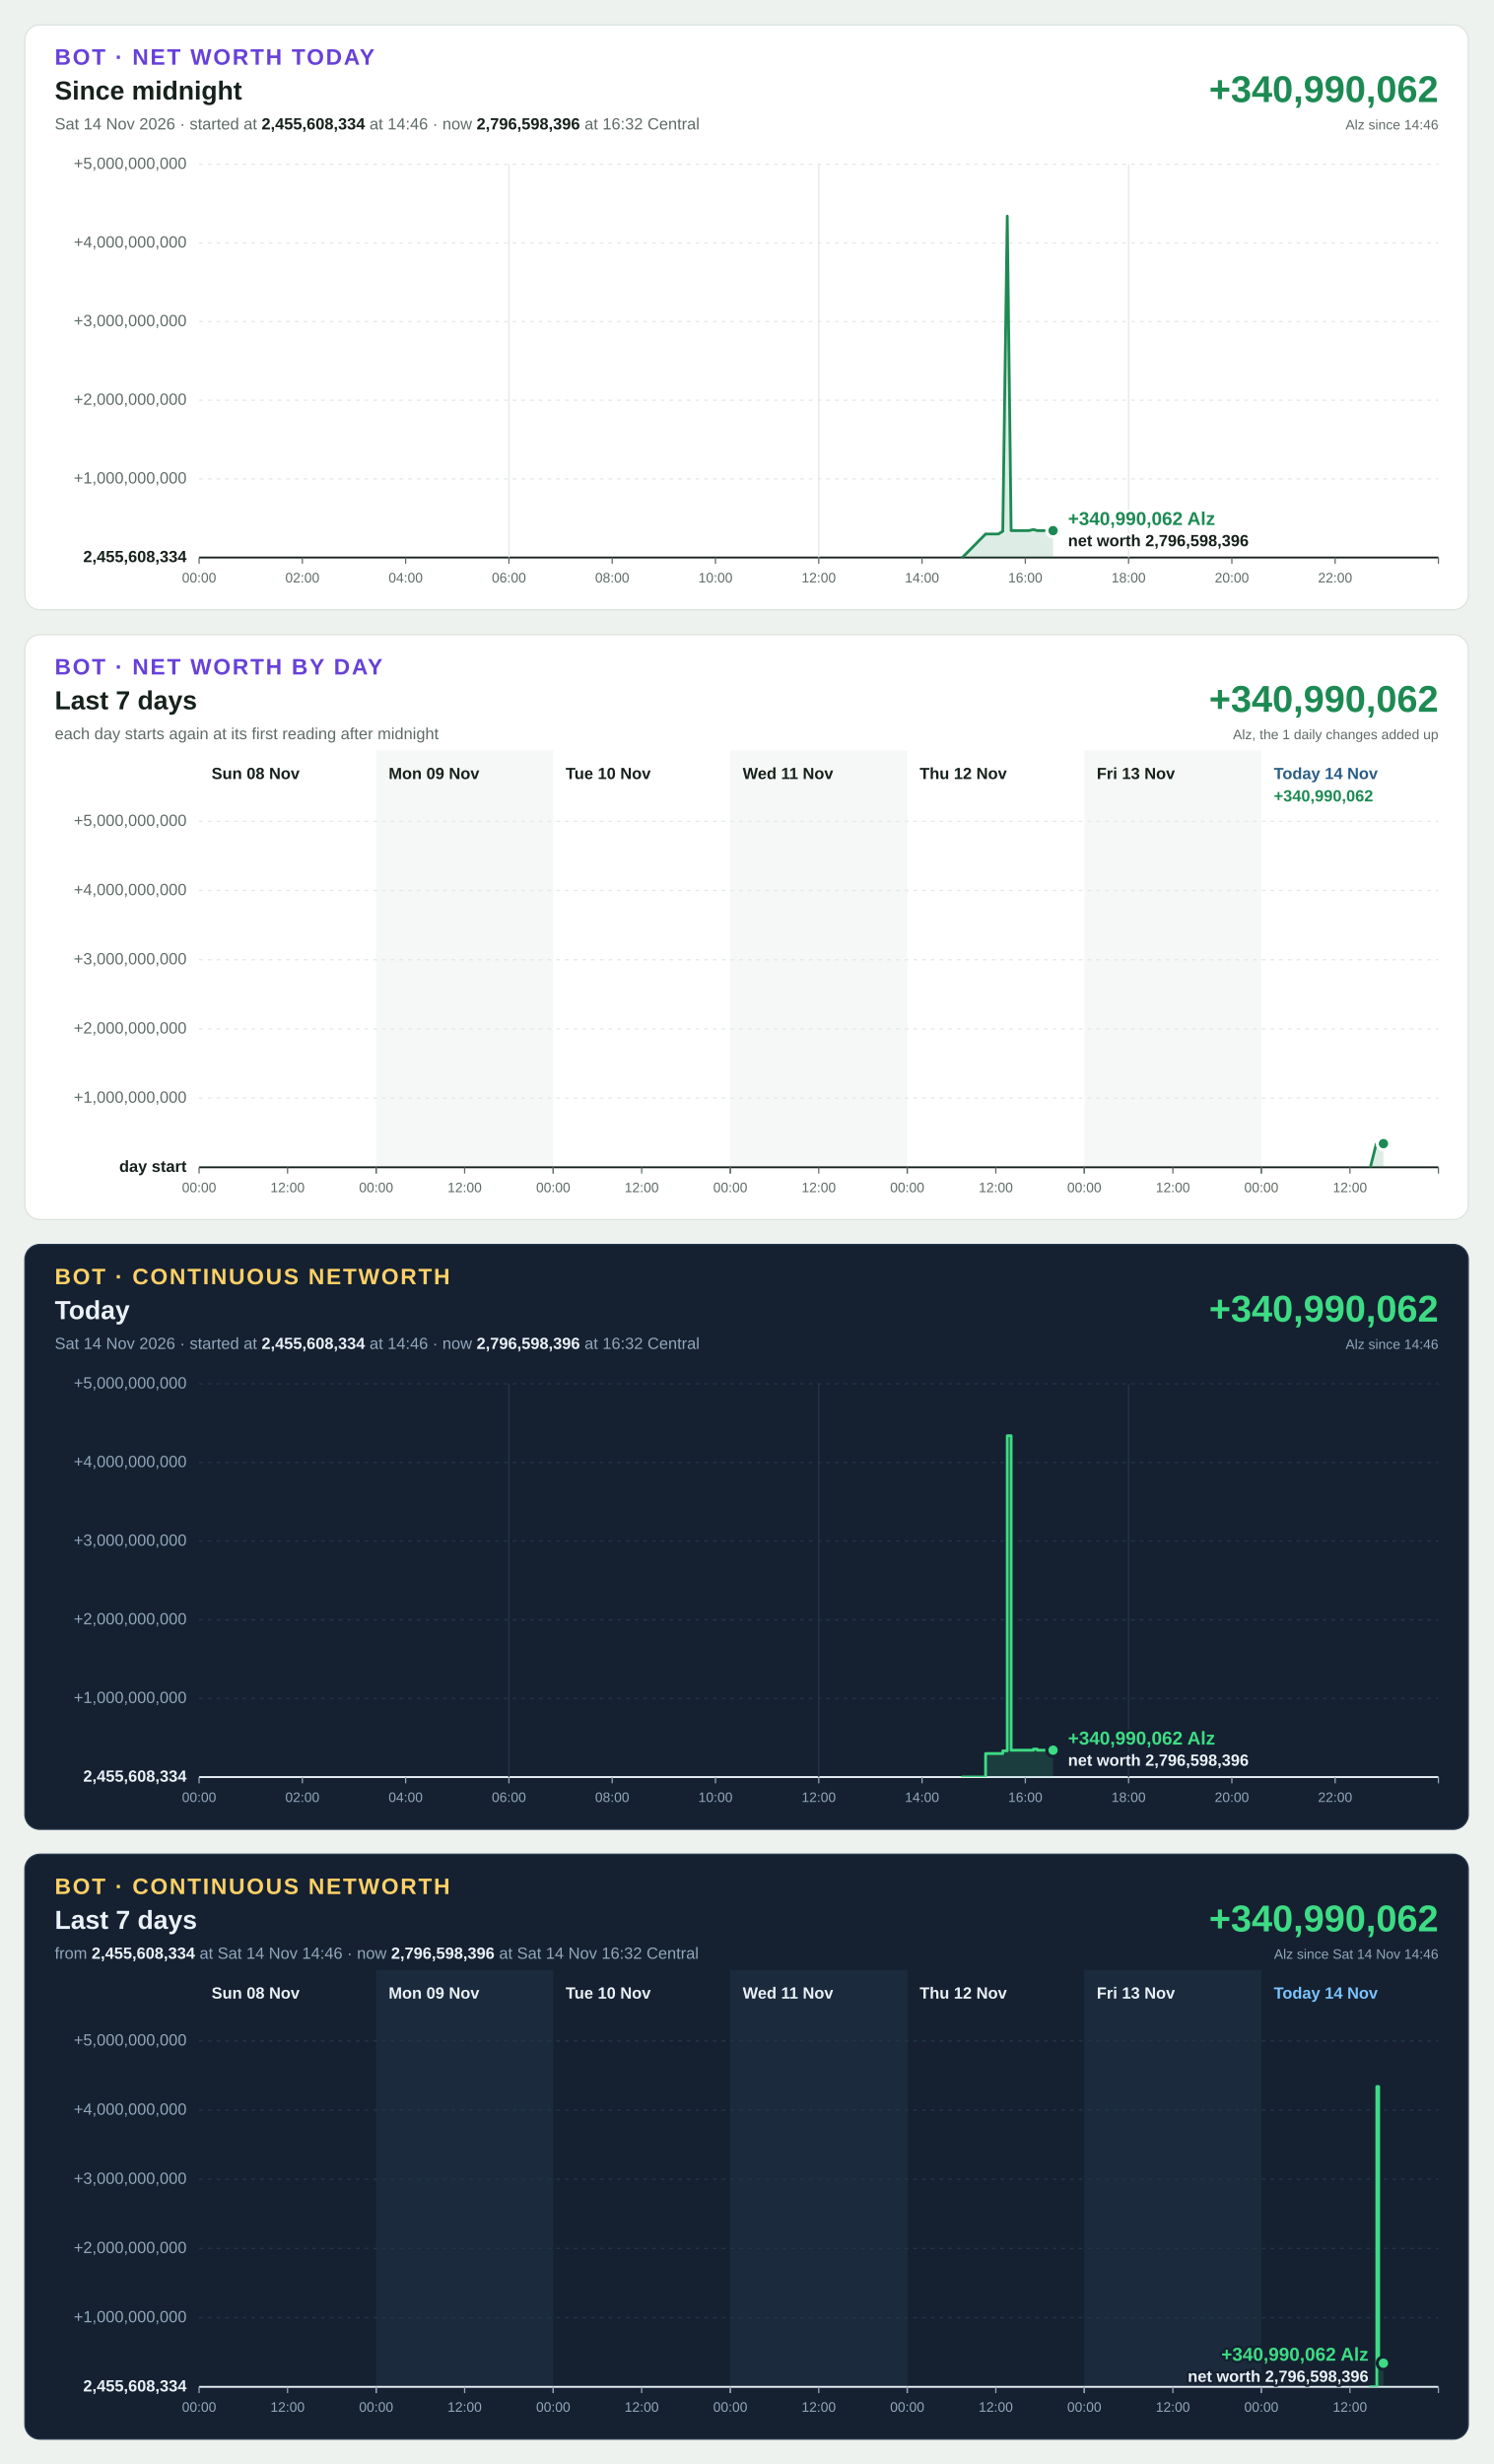
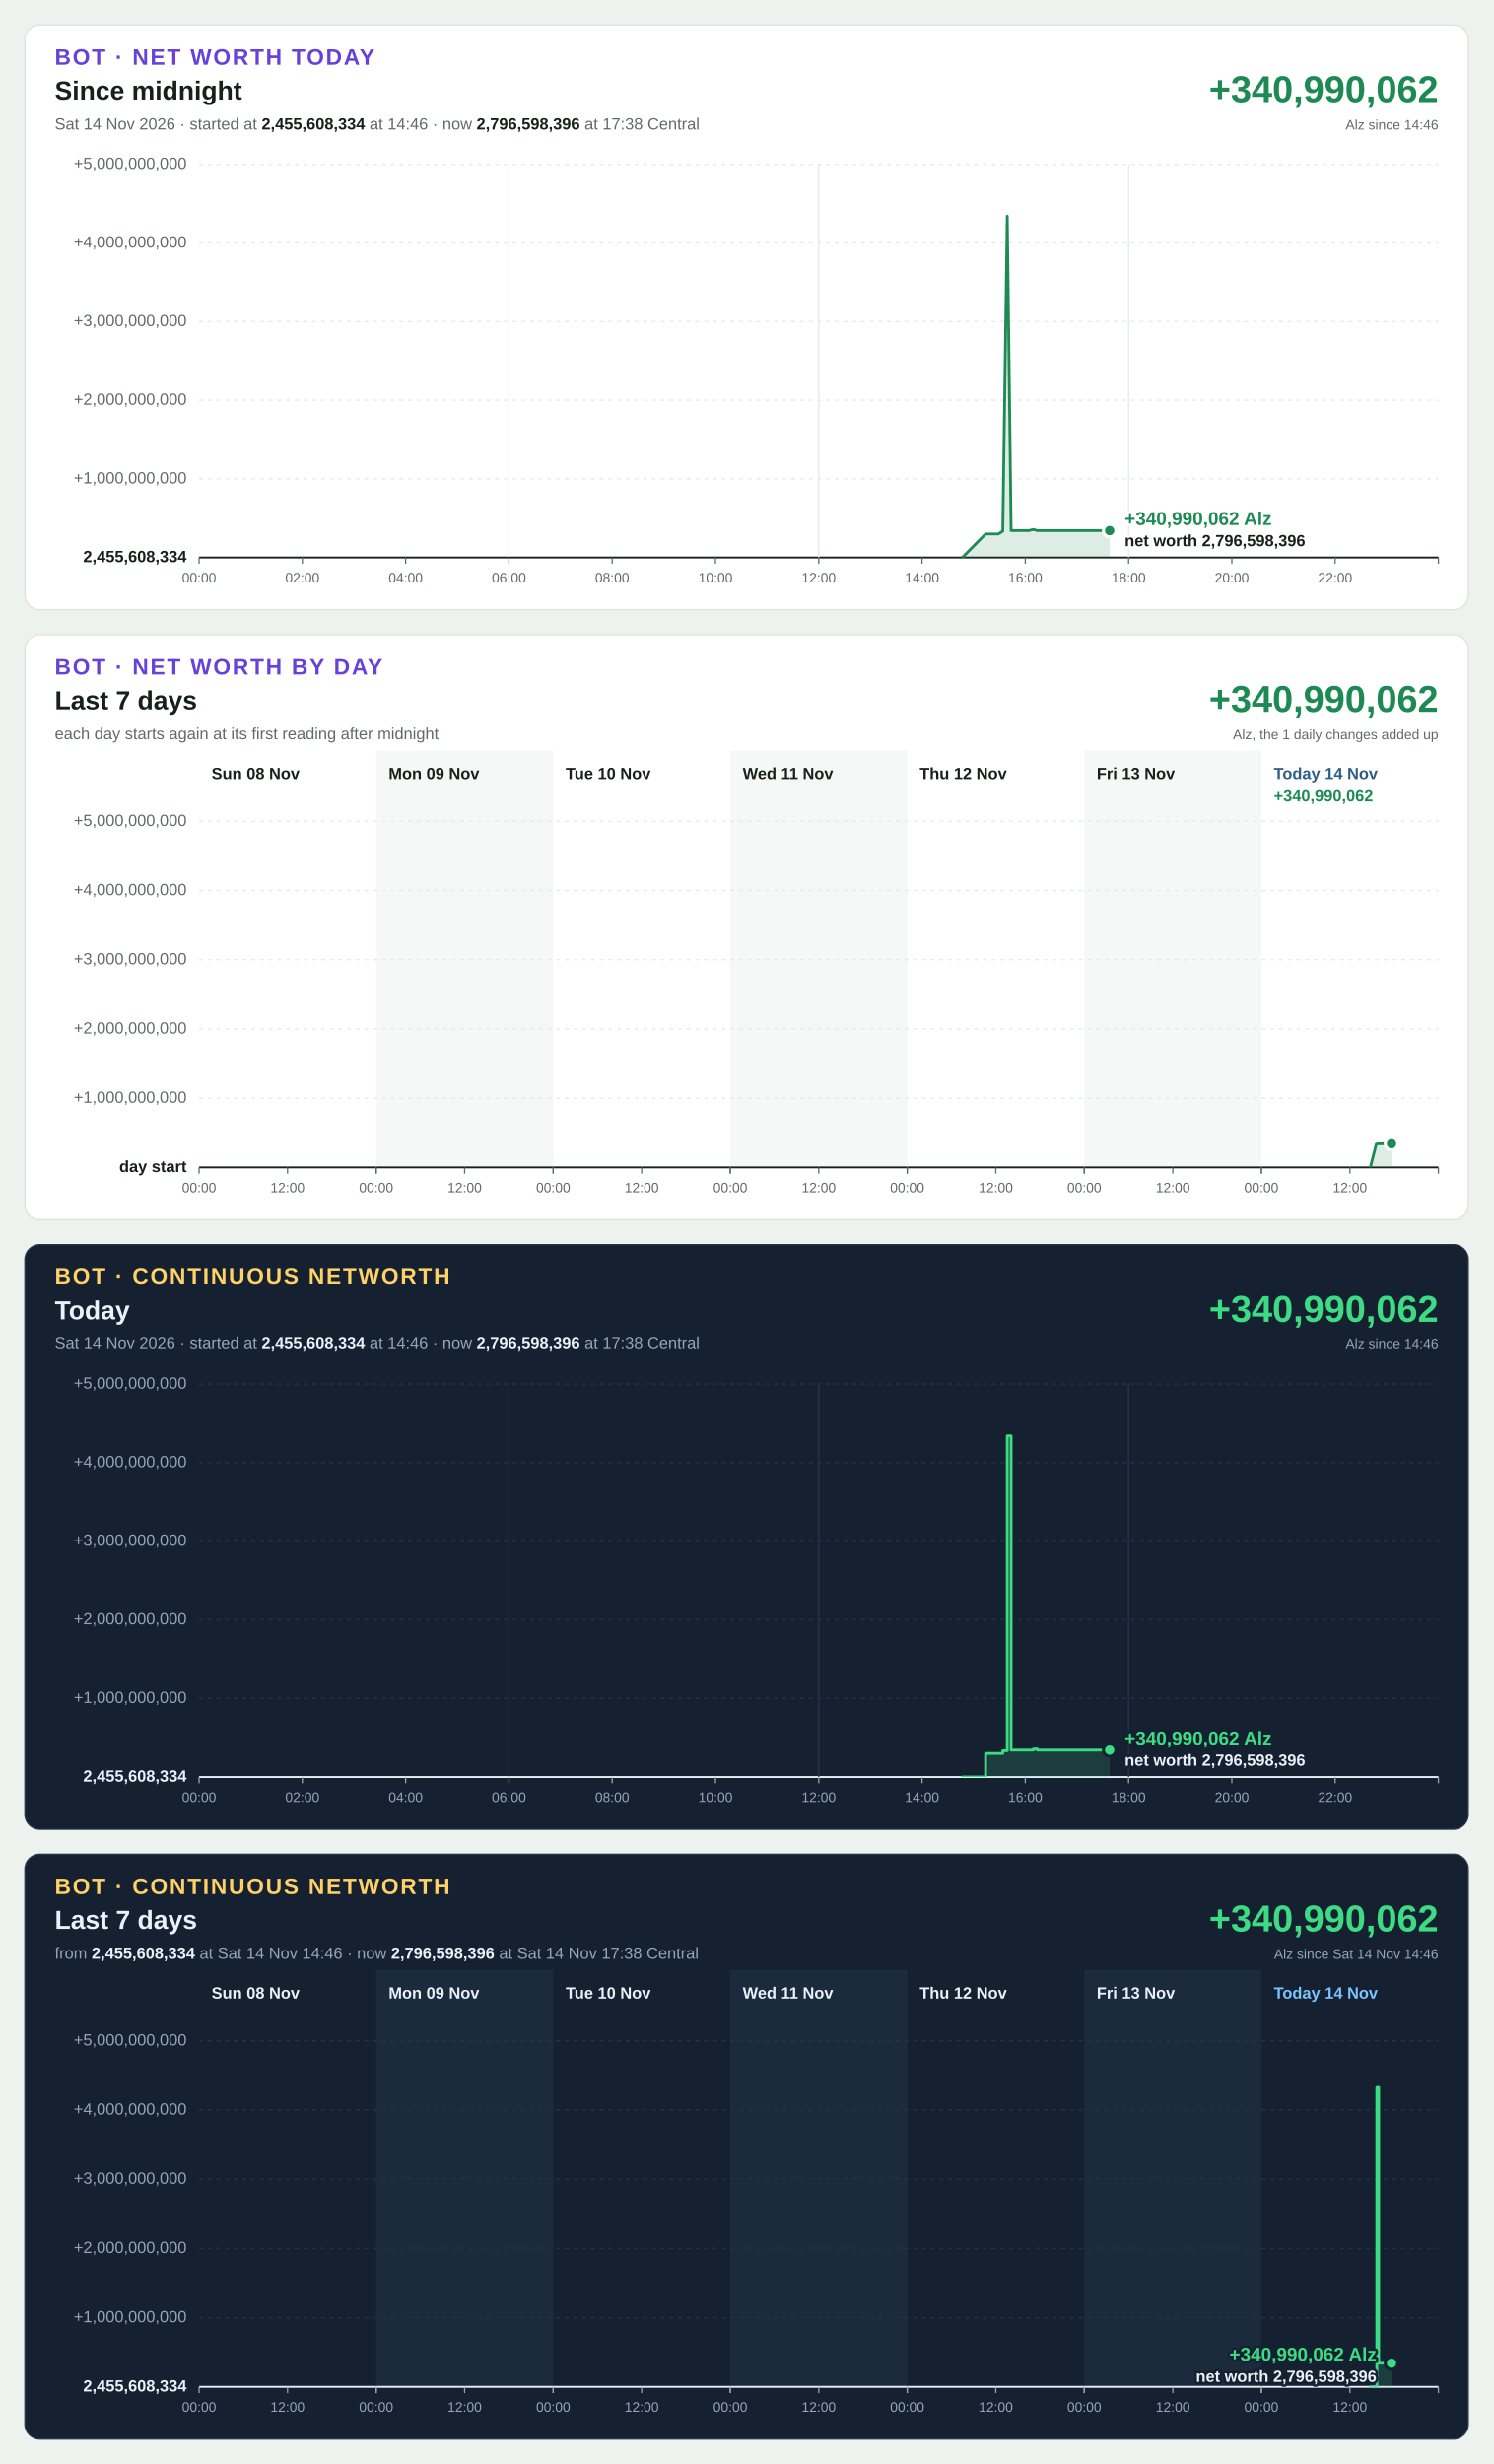
<svg xmlns="http://www.w3.org/2000/svg" width="1200" height="1980" viewBox="0 0 1200 1980" font-family="Segoe UI, Helvetica Neue, Arial, sans-serif" font-size="13" style="font-variant-numeric: tabular-nums">
  <rect width="1200" height="1980" fill="#eef2ef" />
  <g transform="translate(20,20)">
    <rect width="1160" height="470" rx="12" fill="#ffffff" stroke="#dbe3de" />
    <text x="24" y="32" font-size="18" font-weight="700" letter-spacing="1.4" fill="#6741d9">BOT · NET WORTH TODAY</text>
    <text x="24" y="60" font-size="21" font-weight="700" fill="#16211b">Since midnight</text>
-     <text x="24" y="84" fill="#5f6b65">Sat 14 Nov 2026 · started at <tspan font-weight="700" fill="#16211b">2,455,608,334</tspan> at 14:46 · now <tspan font-weight="700" fill="#16211b">2,796,598,396</tspan> at 16:32 Central</text>
+     <text x="24" y="84" fill="#5f6b65">Sat 14 Nov 2026 · started at <tspan font-weight="700" fill="#16211b">2,455,608,334</tspan> at 14:46 · now <tspan font-weight="700" fill="#16211b">2,796,598,396</tspan> at 17:38 Central</text>
    <text x="1136" y="62" font-size="30" font-weight="700" text-anchor="end" fill="#1d8a53">+340,990,062</text>
    <text x="1136" y="84" font-size="11" text-anchor="end" fill="#5f6b65">Alz since 14:46</text>
    <line x1="140" x2="1136" y1="428.0" y2="428.0" stroke="#16211b" stroke-width="1.5" />
    <text x="130" y="428.0" text-anchor="end" dominant-baseline="middle" font-weight="700" fill="#16211b">2,455,608,334</text>
    <line x1="140" x2="1136" y1="364.8" y2="364.8" stroke="#e3e9e5" stroke-width="1" stroke-dasharray="3 4" />
    <text x="130" y="364.8" text-anchor="end" dominant-baseline="middle" font-weight="400" fill="#5f6b65">+1,000,000,000</text>
    <line x1="140" x2="1136" y1="301.6" y2="301.6" stroke="#e3e9e5" stroke-width="1" stroke-dasharray="3 4" />
    <text x="130" y="301.6" text-anchor="end" dominant-baseline="middle" font-weight="400" fill="#5f6b65">+2,000,000,000</text>
    <line x1="140" x2="1136" y1="238.4" y2="238.4" stroke="#e3e9e5" stroke-width="1" stroke-dasharray="3 4" />
    <text x="130" y="238.4" text-anchor="end" dominant-baseline="middle" font-weight="400" fill="#5f6b65">+3,000,000,000</text>
    <line x1="140" x2="1136" y1="175.2" y2="175.2" stroke="#e3e9e5" stroke-width="1" stroke-dasharray="3 4" />
    <text x="130" y="175.2" text-anchor="end" dominant-baseline="middle" font-weight="400" fill="#5f6b65">+4,000,000,000</text>
    <line x1="140" x2="1136" y1="112.0" y2="112.0" stroke="#e3e9e5" stroke-width="1" stroke-dasharray="3 4" />
    <text x="130" y="112.0" text-anchor="end" dominant-baseline="middle" font-weight="400" fill="#5f6b65">+5,000,000,000</text>
    <line x1="140.0" x2="140.0" y1="428" y2="433" stroke="#5f6b65" stroke-width="1" />
    <text x="140.0" y="448" font-size="11" text-anchor="middle" fill="#5f6b65">00:00</text>
    <line x1="223.0" x2="223.0" y1="428" y2="433" stroke="#5f6b65" stroke-width="1" />
    <text x="223.0" y="448" font-size="11" text-anchor="middle" fill="#5f6b65">02:00</text>
    <line x1="306.0" x2="306.0" y1="428" y2="433" stroke="#5f6b65" stroke-width="1" />
    <text x="306.0" y="448" font-size="11" text-anchor="middle" fill="#5f6b65">04:00</text>
    <line x1="389.0" x2="389.0" y1="112" y2="428" stroke="#e3e9e5" stroke-width="1" />
    <line x1="389.0" x2="389.0" y1="428" y2="433" stroke="#5f6b65" stroke-width="1" />
    <text x="389.0" y="448" font-size="11" text-anchor="middle" fill="#5f6b65">06:00</text>
    <line x1="472.0" x2="472.0" y1="428" y2="433" stroke="#5f6b65" stroke-width="1" />
    <text x="472.0" y="448" font-size="11" text-anchor="middle" fill="#5f6b65">08:00</text>
    <line x1="555.0" x2="555.0" y1="428" y2="433" stroke="#5f6b65" stroke-width="1" />
    <text x="555.0" y="448" font-size="11" text-anchor="middle" fill="#5f6b65">10:00</text>
    <line x1="638.0" x2="638.0" y1="112" y2="428" stroke="#e3e9e5" stroke-width="1" />
    <line x1="638.0" x2="638.0" y1="428" y2="433" stroke="#5f6b65" stroke-width="1" />
    <text x="638.0" y="448" font-size="11" text-anchor="middle" fill="#5f6b65">12:00</text>
    <line x1="721.0" x2="721.0" y1="428" y2="433" stroke="#5f6b65" stroke-width="1" />
    <text x="721.0" y="448" font-size="11" text-anchor="middle" fill="#5f6b65">14:00</text>
    <line x1="804.0" x2="804.0" y1="428" y2="433" stroke="#5f6b65" stroke-width="1" />
    <text x="804.0" y="448" font-size="11" text-anchor="middle" fill="#5f6b65">16:00</text>
    <line x1="887.0" x2="887.0" y1="112" y2="428" stroke="#e3e9e5" stroke-width="1" />
    <line x1="887.0" x2="887.0" y1="428" y2="433" stroke="#5f6b65" stroke-width="1" />
    <text x="887.0" y="448" font-size="11" text-anchor="middle" fill="#5f6b65">18:00</text>
    <line x1="970.0" x2="970.0" y1="428" y2="433" stroke="#5f6b65" stroke-width="1" />
    <text x="970.0" y="448" font-size="11" text-anchor="middle" fill="#5f6b65">20:00</text>
    <line x1="1053.0" x2="1053.0" y1="428" y2="433" stroke="#5f6b65" stroke-width="1" />
    <text x="1053.0" y="448" font-size="11" text-anchor="middle" fill="#5f6b65">22:00</text>
    <line x1="1136.0" x2="1136.0" y1="428" y2="433" stroke="#5f6b65" stroke-width="1" />
    <defs>
-       <path id="shape-today" d="M753.4 428.0L753.4 428.0L772.1 409.1L782.3 409.1L785.9 406.9L789.5 153.7L792.6 406.4L796.3 406.4L799.9 406.4L803.3 406.4L806.9 406.4L810.5 405.5L813.6 406.4L817.3 406.4L826.3 406.4L826.3 428.0Z" />
-       <path id="line-today" d="M753.4 428.0L772.1 409.1L782.3 409.1L785.9 406.9L789.5 153.7L792.6 406.4L796.3 406.4L799.9 406.4L803.3 406.4L806.9 406.4L810.5 405.5L813.6 406.4L817.3 406.4L826.3 406.4" />
+       <path id="shape-today" d="M753.4 428.0L753.4 428.0L772.1 409.1L782.3 409.1L785.9 406.9L789.5 153.7L792.6 406.4L796.3 406.4L799.9 406.4L803.3 406.4L806.9 406.4L810.5 405.5L813.6 406.4L817.3 406.4L826.3 406.4L871.8 406.4L871.8 428.0Z" />
+       <path id="line-today" d="M753.4 428.0L772.1 409.1L782.3 409.1L785.9 406.9L789.5 153.7L792.6 406.4L796.3 406.4L799.9 406.4L803.3 406.4L806.9 406.4L810.5 405.5L813.6 406.4L817.3 406.4L826.3 406.4L871.8 406.4" />
      <clipPath id="up-today">
        <rect x="140" y="112" width="996" height="316.0" />
      </clipPath>
      <clipPath id="down-today">
        <rect x="140" y="428.0" width="996" height="0.0" />
      </clipPath>
    </defs>
    <use href="#shape-today" fill="#1d8a53" fill-opacity="0.15" clip-path="url(#up-today)" />
    <use href="#line-today" fill="none" stroke="#1d8a53" stroke-width="2.25" stroke-linejoin="round" stroke-linecap="round" clip-path="url(#up-today)" />
    <use href="#shape-today" fill="#c4402b" fill-opacity="0.15" clip-path="url(#down-today)" />
    <use href="#line-today" fill="none" stroke="#c4402b" stroke-width="2.25" stroke-linejoin="round" stroke-linecap="round" clip-path="url(#down-today)" />
-     <circle cx="826.3" cy="406.4" r="5" fill="#1d8a53" stroke="#ffffff" stroke-width="2.5" />
-     <text x="838.3" y="401.9" text-anchor="start" font-size="15" font-weight="700" fill="#1d8a53" stroke="#ffffff" stroke-width="4" stroke-linejoin="round" paint-order="stroke">+340,990,062 Alz</text>
-     <text x="838.3" y="418.9" text-anchor="start" font-size="13" font-weight="600" fill="#16211b" stroke="#ffffff" stroke-width="4" stroke-linejoin="round" paint-order="stroke">net worth 2,796,598,396</text>
+     <circle cx="871.8" cy="406.4" r="5" fill="#1d8a53" stroke="#ffffff" stroke-width="2.5" />
+     <text x="883.8" y="401.9" text-anchor="start" font-size="15" font-weight="700" fill="#1d8a53" stroke="#ffffff" stroke-width="4" stroke-linejoin="round" paint-order="stroke">+340,990,062 Alz</text>
+     <text x="883.8" y="418.9" text-anchor="start" font-size="13" font-weight="600" fill="#16211b" stroke="#ffffff" stroke-width="4" stroke-linejoin="round" paint-order="stroke">net worth 2,796,598,396</text>
  </g>
  <g transform="translate(20,510)">
    <rect width="1160" height="470" rx="12" fill="#ffffff" stroke="#dbe3de" />
    <text x="24" y="32" font-size="18" font-weight="700" letter-spacing="1.4" fill="#6741d9">BOT · NET WORTH BY DAY</text>
    <text x="24" y="60" font-size="21" font-weight="700" fill="#16211b">Last 7 days</text>
    <text x="24" y="84" fill="#5f6b65">each day starts again at its first reading after midnight</text>
    <text x="1136" y="62" font-size="30" font-weight="700" text-anchor="end" fill="#1d8a53">+340,990,062</text>
    <text x="1136" y="84" font-size="11" text-anchor="end" fill="#5f6b65">Alz, the 1 daily changes added up</text>
    <rect x="282.3" y="93" width="142.3" height="335" fill="#f5f8f6" />
    <rect x="566.9" y="93" width="142.3" height="335" fill="#f5f8f6" />
    <rect x="851.4" y="93" width="142.3" height="335" fill="#f5f8f6" />
    <line x1="140" x2="1136" y1="428.0" y2="428.0" stroke="#16211b" stroke-width="1.5" />
    <text x="130" y="428.0" text-anchor="end" dominant-baseline="middle" font-weight="700" fill="#16211b">day start</text>
    <line x1="140" x2="1136" y1="372.4" y2="372.4" stroke="#e3e9e5" stroke-width="1" stroke-dasharray="3 4" />
    <text x="130" y="372.4" text-anchor="end" dominant-baseline="middle" font-weight="400" fill="#5f6b65">+1,000,000,000</text>
    <line x1="140" x2="1136" y1="316.8" y2="316.8" stroke="#e3e9e5" stroke-width="1" stroke-dasharray="3 4" />
    <text x="130" y="316.8" text-anchor="end" dominant-baseline="middle" font-weight="400" fill="#5f6b65">+2,000,000,000</text>
    <line x1="140" x2="1136" y1="261.2" y2="261.2" stroke="#e3e9e5" stroke-width="1" stroke-dasharray="3 4" />
    <text x="130" y="261.2" text-anchor="end" dominant-baseline="middle" font-weight="400" fill="#5f6b65">+3,000,000,000</text>
    <line x1="140" x2="1136" y1="205.6" y2="205.6" stroke="#e3e9e5" stroke-width="1" stroke-dasharray="3 4" />
    <text x="130" y="205.6" text-anchor="end" dominant-baseline="middle" font-weight="400" fill="#5f6b65">+4,000,000,000</text>
    <line x1="140" x2="1136" y1="150.0" y2="150.0" stroke="#e3e9e5" stroke-width="1" stroke-dasharray="3 4" />
    <text x="130" y="150.0" text-anchor="end" dominant-baseline="middle" font-weight="400" fill="#5f6b65">+5,000,000,000</text>
    <text x="150.0" y="116" font-weight="700" fill="#16211b">Sun 08 Nov</text>
    <line x1="140.0" x2="140.0" y1="428" y2="433" stroke="#5f6b65" stroke-width="1" />
    <text x="140.0" y="448" font-size="11" text-anchor="middle" fill="#5f6b65">00:00</text>
    <line x1="211.1" x2="211.1" y1="428" y2="433" stroke="#5f6b65" stroke-width="1" />
    <text x="211.1" y="448" font-size="11" text-anchor="middle" fill="#5f6b65">12:00</text>
    <line x1="282.3" x2="282.3" y1="428" y2="433" stroke="#5f6b65" stroke-width="1" />
    <text x="292.3" y="116" font-weight="700" fill="#16211b">Mon 09 Nov</text>
    <line x1="282.3" x2="282.3" y1="428" y2="433" stroke="#5f6b65" stroke-width="1" />
    <text x="282.3" y="448" font-size="11" text-anchor="middle" fill="#5f6b65">00:00</text>
    <line x1="353.4" x2="353.4" y1="428" y2="433" stroke="#5f6b65" stroke-width="1" />
    <text x="353.4" y="448" font-size="11" text-anchor="middle" fill="#5f6b65">12:00</text>
    <line x1="424.6" x2="424.6" y1="428" y2="433" stroke="#5f6b65" stroke-width="1" />
    <text x="434.6" y="116" font-weight="700" fill="#16211b">Tue 10 Nov</text>
    <line x1="424.6" x2="424.6" y1="428" y2="433" stroke="#5f6b65" stroke-width="1" />
    <text x="424.6" y="448" font-size="11" text-anchor="middle" fill="#5f6b65">00:00</text>
    <line x1="495.7" x2="495.7" y1="428" y2="433" stroke="#5f6b65" stroke-width="1" />
    <text x="495.7" y="448" font-size="11" text-anchor="middle" fill="#5f6b65">12:00</text>
    <line x1="566.9" x2="566.9" y1="428" y2="433" stroke="#5f6b65" stroke-width="1" />
    <text x="576.9" y="116" font-weight="700" fill="#16211b">Wed 11 Nov</text>
    <line x1="566.9" x2="566.9" y1="428" y2="433" stroke="#5f6b65" stroke-width="1" />
    <text x="566.9" y="448" font-size="11" text-anchor="middle" fill="#5f6b65">00:00</text>
    <line x1="638.0" x2="638.0" y1="428" y2="433" stroke="#5f6b65" stroke-width="1" />
    <text x="638.0" y="448" font-size="11" text-anchor="middle" fill="#5f6b65">12:00</text>
    <line x1="709.1" x2="709.1" y1="428" y2="433" stroke="#5f6b65" stroke-width="1" />
    <text x="719.1" y="116" font-weight="700" fill="#16211b">Thu 12 Nov</text>
    <line x1="709.1" x2="709.1" y1="428" y2="433" stroke="#5f6b65" stroke-width="1" />
    <text x="709.1" y="448" font-size="11" text-anchor="middle" fill="#5f6b65">00:00</text>
    <line x1="780.3" x2="780.3" y1="428" y2="433" stroke="#5f6b65" stroke-width="1" />
    <text x="780.3" y="448" font-size="11" text-anchor="middle" fill="#5f6b65">12:00</text>
    <line x1="851.4" x2="851.4" y1="428" y2="433" stroke="#5f6b65" stroke-width="1" />
    <text x="861.4" y="116" font-weight="700" fill="#16211b">Fri 13 Nov</text>
    <line x1="851.4" x2="851.4" y1="428" y2="433" stroke="#5f6b65" stroke-width="1" />
    <text x="851.4" y="448" font-size="11" text-anchor="middle" fill="#5f6b65">00:00</text>
    <line x1="922.6" x2="922.6" y1="428" y2="433" stroke="#5f6b65" stroke-width="1" />
    <text x="922.6" y="448" font-size="11" text-anchor="middle" fill="#5f6b65">12:00</text>
    <line x1="993.7" x2="993.7" y1="428" y2="433" stroke="#5f6b65" stroke-width="1" />
    <text x="1003.7" y="116" font-weight="700" fill="#2b5d87">Today 14 Nov</text>
    <line x1="993.7" x2="993.7" y1="428" y2="433" stroke="#5f6b65" stroke-width="1" />
    <text x="993.7" y="448" font-size="11" text-anchor="middle" fill="#5f6b65">00:00</text>
    <line x1="1064.9" x2="1064.9" y1="428" y2="433" stroke="#5f6b65" stroke-width="1" />
    <text x="1064.9" y="448" font-size="11" text-anchor="middle" fill="#5f6b65">12:00</text>
    <line x1="1136.0" x2="1136.0" y1="428" y2="433" stroke="#5f6b65" stroke-width="1" />
    <text x="1003.7" y="134" font-weight="700" fill="#1d8a53">+340,990,062</text>
    <defs>
-       <path id="shape-day6" d="M1081.3 428.0L1081.3 428.0L1086.0 409.4L1087.5 409.0L1089.0 409.0L1090.5 409.0L1091.8 409.0L1091.8 428.0Z" />
-       <path id="line-day6" d="M1081.3 428.0L1086.0 409.4L1087.5 409.0L1089.0 409.0L1090.5 409.0L1091.8 409.0" />
+       <path id="shape-day6" d="M1081.3 428.0L1081.3 428.0L1086.0 409.4L1087.5 409.0L1089.0 409.0L1090.5 409.0L1098.3 409.0L1098.3 428.0Z" />
+       <path id="line-day6" d="M1081.3 428.0L1086.0 409.4L1087.5 409.0L1089.0 409.0L1090.5 409.0L1098.3 409.0" />
      <clipPath id="up-day6">
        <rect x="140" y="150" width="996" height="278.0" />
      </clipPath>
      <clipPath id="down-day6">
        <rect x="140" y="428.0" width="996" height="0.0" />
      </clipPath>
    </defs>
    <use href="#shape-day6" fill="#1d8a53" fill-opacity="0.15" clip-path="url(#up-day6)" />
    <use href="#line-day6" fill="none" stroke="#1d8a53" stroke-width="2.25" stroke-linejoin="round" stroke-linecap="round" clip-path="url(#up-day6)" />
    <use href="#shape-day6" fill="#c4402b" fill-opacity="0.15" clip-path="url(#down-day6)" />
    <use href="#line-day6" fill="none" stroke="#c4402b" stroke-width="2.25" stroke-linejoin="round" stroke-linecap="round" clip-path="url(#down-day6)" />
-     <circle cx="1091.8" cy="409.0" r="5" fill="#1d8a53" stroke="#ffffff" stroke-width="2.5" />
+     <circle cx="1098.3" cy="409.0" r="5" fill="#1d8a53" stroke="#ffffff" stroke-width="2.5" />
  </g>
  <g transform="translate(20,1000)">
    <rect width="1160" height="470" rx="12" fill="#152131" stroke="#24364a" />
    <text x="24" y="32" font-size="18" font-weight="700" letter-spacing="1.4" fill="#ffd166">BOT · CONTINUOUS NETWORTH</text>
    <text x="24" y="60" font-size="21" font-weight="700" fill="#eaf1f8">Today</text>
-     <text x="24" y="84" fill="#93a6ba">Sat 14 Nov 2026 · started at <tspan font-weight="700" fill="#eaf1f8">2,455,608,334</tspan> at 14:46 · now <tspan font-weight="700" fill="#eaf1f8">2,796,598,396</tspan> at 16:32 Central</text>
+     <text x="24" y="84" fill="#93a6ba">Sat 14 Nov 2026 · started at <tspan font-weight="700" fill="#eaf1f8">2,455,608,334</tspan> at 14:46 · now <tspan font-weight="700" fill="#eaf1f8">2,796,598,396</tspan> at 17:38 Central</text>
    <text x="1136" y="62" font-size="30" font-weight="700" text-anchor="end" fill="#3ddc84">+340,990,062</text>
    <text x="1136" y="84" font-size="11" text-anchor="end" fill="#93a6ba">Alz since 14:46</text>
    <line x1="140" x2="1136" y1="428.0" y2="428.0" stroke="#eaf1f8" stroke-width="1.5" />
    <text x="130" y="428.0" text-anchor="end" dominant-baseline="middle" font-weight="700" fill="#eaf1f8">2,455,608,334</text>
    <line x1="140" x2="1136" y1="364.8" y2="364.8" stroke="#243548" stroke-width="1" stroke-dasharray="3 4" />
    <text x="130" y="364.8" text-anchor="end" dominant-baseline="middle" font-weight="400" fill="#93a6ba">+1,000,000,000</text>
    <line x1="140" x2="1136" y1="301.6" y2="301.6" stroke="#243548" stroke-width="1" stroke-dasharray="3 4" />
    <text x="130" y="301.6" text-anchor="end" dominant-baseline="middle" font-weight="400" fill="#93a6ba">+2,000,000,000</text>
    <line x1="140" x2="1136" y1="238.4" y2="238.4" stroke="#243548" stroke-width="1" stroke-dasharray="3 4" />
    <text x="130" y="238.4" text-anchor="end" dominant-baseline="middle" font-weight="400" fill="#93a6ba">+3,000,000,000</text>
    <line x1="140" x2="1136" y1="175.2" y2="175.2" stroke="#243548" stroke-width="1" stroke-dasharray="3 4" />
    <text x="130" y="175.2" text-anchor="end" dominant-baseline="middle" font-weight="400" fill="#93a6ba">+4,000,000,000</text>
    <line x1="140" x2="1136" y1="112.0" y2="112.0" stroke="#243548" stroke-width="1" stroke-dasharray="3 4" />
    <text x="130" y="112.0" text-anchor="end" dominant-baseline="middle" font-weight="400" fill="#93a6ba">+5,000,000,000</text>
    <line x1="140.0" x2="140.0" y1="428" y2="433" stroke="#93a6ba" stroke-width="1" />
    <text x="140.0" y="448" font-size="11" text-anchor="middle" fill="#93a6ba">00:00</text>
    <line x1="223.0" x2="223.0" y1="428" y2="433" stroke="#93a6ba" stroke-width="1" />
    <text x="223.0" y="448" font-size="11" text-anchor="middle" fill="#93a6ba">02:00</text>
    <line x1="306.0" x2="306.0" y1="428" y2="433" stroke="#93a6ba" stroke-width="1" />
    <text x="306.0" y="448" font-size="11" text-anchor="middle" fill="#93a6ba">04:00</text>
    <line x1="389.0" x2="389.0" y1="112" y2="428" stroke="#243548" stroke-width="1" />
    <line x1="389.0" x2="389.0" y1="428" y2="433" stroke="#93a6ba" stroke-width="1" />
    <text x="389.0" y="448" font-size="11" text-anchor="middle" fill="#93a6ba">06:00</text>
    <line x1="472.0" x2="472.0" y1="428" y2="433" stroke="#93a6ba" stroke-width="1" />
    <text x="472.0" y="448" font-size="11" text-anchor="middle" fill="#93a6ba">08:00</text>
    <line x1="555.0" x2="555.0" y1="428" y2="433" stroke="#93a6ba" stroke-width="1" />
    <text x="555.0" y="448" font-size="11" text-anchor="middle" fill="#93a6ba">10:00</text>
    <line x1="638.0" x2="638.0" y1="112" y2="428" stroke="#243548" stroke-width="1" />
    <line x1="638.0" x2="638.0" y1="428" y2="433" stroke="#93a6ba" stroke-width="1" />
    <text x="638.0" y="448" font-size="11" text-anchor="middle" fill="#93a6ba">12:00</text>
    <line x1="721.0" x2="721.0" y1="428" y2="433" stroke="#93a6ba" stroke-width="1" />
    <text x="721.0" y="448" font-size="11" text-anchor="middle" fill="#93a6ba">14:00</text>
    <line x1="804.0" x2="804.0" y1="428" y2="433" stroke="#93a6ba" stroke-width="1" />
    <text x="804.0" y="448" font-size="11" text-anchor="middle" fill="#93a6ba">16:00</text>
    <line x1="887.0" x2="887.0" y1="112" y2="428" stroke="#243548" stroke-width="1" />
    <line x1="887.0" x2="887.0" y1="428" y2="433" stroke="#93a6ba" stroke-width="1" />
    <text x="887.0" y="448" font-size="11" text-anchor="middle" fill="#93a6ba">18:00</text>
    <line x1="970.0" x2="970.0" y1="428" y2="433" stroke="#93a6ba" stroke-width="1" />
    <text x="970.0" y="448" font-size="11" text-anchor="middle" fill="#93a6ba">20:00</text>
    <line x1="1053.0" x2="1053.0" y1="428" y2="433" stroke="#93a6ba" stroke-width="1" />
    <text x="1053.0" y="448" font-size="11" text-anchor="middle" fill="#93a6ba">22:00</text>
    <line x1="1136.0" x2="1136.0" y1="428" y2="433" stroke="#93a6ba" stroke-width="1" />
    <defs>
-       <path id="shape-flow-today" d="M753.4 428.0L753.4 428.0L772.1 428.0L772.1 409.1L785.9 409.1L785.9 406.9L789.5 406.9L789.5 153.7L792.6 153.7L792.6 406.4L796.3 406.4L796.3 406.4L799.9 406.4L799.9 406.4L803.3 406.4L803.3 406.4L810.5 406.4L810.5 405.5L813.6 405.5L813.6 406.4L817.3 406.4L817.3 406.4L826.3 406.4L826.3 406.4L826.3 428.0Z" />
-       <path id="line-flow-today" d="M753.4 428.0L772.1 428.0L772.1 409.1L785.9 409.1L785.9 406.9L789.5 406.9L789.5 153.7L792.6 153.7L792.6 406.4L796.3 406.4L796.3 406.4L799.9 406.4L799.9 406.4L803.3 406.4L803.3 406.4L810.5 406.4L810.5 405.5L813.6 405.5L813.6 406.4L817.3 406.4L817.3 406.4L826.3 406.4L826.3 406.4" />
+       <path id="shape-flow-today" d="M753.4 428.0L753.4 428.0L772.1 428.0L772.1 409.1L785.9 409.1L785.9 406.9L789.5 406.9L789.5 153.7L792.6 153.7L792.6 406.4L796.3 406.4L796.3 406.4L799.9 406.4L799.9 406.4L803.3 406.4L803.3 406.4L810.5 406.4L810.5 405.5L813.6 405.5L813.6 406.4L817.3 406.4L817.3 406.4L826.3 406.4L826.3 406.4L871.8 406.4L871.8 406.4L871.8 428.0Z" />
+       <path id="line-flow-today" d="M753.4 428.0L772.1 428.0L772.1 409.1L785.9 409.1L785.9 406.9L789.5 406.9L789.5 153.7L792.6 153.7L792.6 406.4L796.3 406.4L796.3 406.4L799.9 406.4L799.9 406.4L803.3 406.4L803.3 406.4L810.5 406.4L810.5 405.5L813.6 405.5L813.6 406.4L817.3 406.4L817.3 406.4L826.3 406.4L826.3 406.4L871.8 406.4L871.8 406.4" />
      <clipPath id="up-flow-today">
        <rect x="140" y="112" width="996" height="316.0" />
      </clipPath>
      <clipPath id="down-flow-today">
        <rect x="140" y="428.0" width="996" height="0.0" />
      </clipPath>
    </defs>
    <use href="#shape-flow-today" fill="#3ddc84" fill-opacity="0.15" clip-path="url(#up-flow-today)" />
    <use href="#line-flow-today" fill="none" stroke="#3ddc84" stroke-width="2.25" stroke-linejoin="round" stroke-linecap="round" clip-path="url(#up-flow-today)" />
    <use href="#shape-flow-today" fill="#ff6b6b" fill-opacity="0.15" clip-path="url(#down-flow-today)" />
    <use href="#line-flow-today" fill="none" stroke="#ff6b6b" stroke-width="2.25" stroke-linejoin="round" stroke-linecap="round" clip-path="url(#down-flow-today)" />
-     <circle cx="826.3" cy="406.4" r="5" fill="#3ddc84" stroke="#152131" stroke-width="2.5" />
-     <text x="838.3" y="401.9" text-anchor="start" font-size="15" font-weight="700" fill="#3ddc84" stroke="#152131" stroke-width="4" stroke-linejoin="round" paint-order="stroke">+340,990,062 Alz</text>
-     <text x="838.3" y="418.9" text-anchor="start" font-size="13" font-weight="600" fill="#eaf1f8" stroke="#152131" stroke-width="4" stroke-linejoin="round" paint-order="stroke">net worth 2,796,598,396</text>
+     <circle cx="871.8" cy="406.4" r="5" fill="#3ddc84" stroke="#152131" stroke-width="2.5" />
+     <text x="883.8" y="401.9" text-anchor="start" font-size="15" font-weight="700" fill="#3ddc84" stroke="#152131" stroke-width="4" stroke-linejoin="round" paint-order="stroke">+340,990,062 Alz</text>
+     <text x="883.8" y="418.9" text-anchor="start" font-size="13" font-weight="600" fill="#eaf1f8" stroke="#152131" stroke-width="4" stroke-linejoin="round" paint-order="stroke">net worth 2,796,598,396</text>
  </g>
  <g transform="translate(20,1490)">
    <rect width="1160" height="470" rx="12" fill="#152131" stroke="#24364a" />
    <text x="24" y="32" font-size="18" font-weight="700" letter-spacing="1.4" fill="#ffd166">BOT · CONTINUOUS NETWORTH</text>
    <text x="24" y="60" font-size="21" font-weight="700" fill="#eaf1f8">Last 7 days</text>
-     <text x="24" y="84" fill="#93a6ba">from <tspan font-weight="700" fill="#eaf1f8">2,455,608,334</tspan> at Sat 14 Nov 14:46 · now <tspan font-weight="700" fill="#eaf1f8">2,796,598,396</tspan> at Sat 14 Nov 16:32 Central</text>
+     <text x="24" y="84" fill="#93a6ba">from <tspan font-weight="700" fill="#eaf1f8">2,455,608,334</tspan> at Sat 14 Nov 14:46 · now <tspan font-weight="700" fill="#eaf1f8">2,796,598,396</tspan> at Sat 14 Nov 17:38 Central</text>
    <text x="1136" y="62" font-size="30" font-weight="700" text-anchor="end" fill="#3ddc84">+340,990,062</text>
    <text x="1136" y="84" font-size="11" text-anchor="end" fill="#93a6ba">Alz since Sat 14 Nov 14:46</text>
    <rect x="282.3" y="93" width="142.3" height="335" fill="#1b2b3d" />
    <rect x="566.9" y="93" width="142.3" height="335" fill="#1b2b3d" />
    <rect x="851.4" y="93" width="142.3" height="335" fill="#1b2b3d" />
    <line x1="140" x2="1136" y1="428.0" y2="428.0" stroke="#eaf1f8" stroke-width="1.5" />
    <text x="130" y="428.0" text-anchor="end" dominant-baseline="middle" font-weight="700" fill="#eaf1f8">2,455,608,334</text>
    <line x1="140" x2="1136" y1="372.4" y2="372.4" stroke="#243548" stroke-width="1" stroke-dasharray="3 4" />
    <text x="130" y="372.4" text-anchor="end" dominant-baseline="middle" font-weight="400" fill="#93a6ba">+1,000,000,000</text>
    <line x1="140" x2="1136" y1="316.8" y2="316.8" stroke="#243548" stroke-width="1" stroke-dasharray="3 4" />
    <text x="130" y="316.8" text-anchor="end" dominant-baseline="middle" font-weight="400" fill="#93a6ba">+2,000,000,000</text>
    <line x1="140" x2="1136" y1="261.2" y2="261.2" stroke="#243548" stroke-width="1" stroke-dasharray="3 4" />
    <text x="130" y="261.2" text-anchor="end" dominant-baseline="middle" font-weight="400" fill="#93a6ba">+3,000,000,000</text>
    <line x1="140" x2="1136" y1="205.6" y2="205.6" stroke="#243548" stroke-width="1" stroke-dasharray="3 4" />
    <text x="130" y="205.6" text-anchor="end" dominant-baseline="middle" font-weight="400" fill="#93a6ba">+4,000,000,000</text>
    <line x1="140" x2="1136" y1="150.0" y2="150.0" stroke="#243548" stroke-width="1" stroke-dasharray="3 4" />
    <text x="130" y="150.0" text-anchor="end" dominant-baseline="middle" font-weight="400" fill="#93a6ba">+5,000,000,000</text>
    <text x="150.0" y="116" font-weight="700" fill="#eaf1f8">Sun 08 Nov</text>
    <line x1="140.0" x2="140.0" y1="428" y2="433" stroke="#93a6ba" stroke-width="1" />
    <text x="140.0" y="448" font-size="11" text-anchor="middle" fill="#93a6ba">00:00</text>
    <line x1="211.1" x2="211.1" y1="428" y2="433" stroke="#93a6ba" stroke-width="1" />
    <text x="211.1" y="448" font-size="11" text-anchor="middle" fill="#93a6ba">12:00</text>
    <line x1="282.3" x2="282.3" y1="428" y2="433" stroke="#93a6ba" stroke-width="1" />
    <text x="292.3" y="116" font-weight="700" fill="#eaf1f8">Mon 09 Nov</text>
    <line x1="282.3" x2="282.3" y1="428" y2="433" stroke="#93a6ba" stroke-width="1" />
    <text x="282.3" y="448" font-size="11" text-anchor="middle" fill="#93a6ba">00:00</text>
    <line x1="353.4" x2="353.4" y1="428" y2="433" stroke="#93a6ba" stroke-width="1" />
    <text x="353.4" y="448" font-size="11" text-anchor="middle" fill="#93a6ba">12:00</text>
    <line x1="424.6" x2="424.6" y1="428" y2="433" stroke="#93a6ba" stroke-width="1" />
    <text x="434.6" y="116" font-weight="700" fill="#eaf1f8">Tue 10 Nov</text>
    <line x1="424.6" x2="424.6" y1="428" y2="433" stroke="#93a6ba" stroke-width="1" />
    <text x="424.6" y="448" font-size="11" text-anchor="middle" fill="#93a6ba">00:00</text>
    <line x1="495.7" x2="495.7" y1="428" y2="433" stroke="#93a6ba" stroke-width="1" />
    <text x="495.7" y="448" font-size="11" text-anchor="middle" fill="#93a6ba">12:00</text>
    <line x1="566.9" x2="566.9" y1="428" y2="433" stroke="#93a6ba" stroke-width="1" />
    <text x="576.9" y="116" font-weight="700" fill="#eaf1f8">Wed 11 Nov</text>
    <line x1="566.9" x2="566.9" y1="428" y2="433" stroke="#93a6ba" stroke-width="1" />
    <text x="566.9" y="448" font-size="11" text-anchor="middle" fill="#93a6ba">00:00</text>
    <line x1="638.0" x2="638.0" y1="428" y2="433" stroke="#93a6ba" stroke-width="1" />
    <text x="638.0" y="448" font-size="11" text-anchor="middle" fill="#93a6ba">12:00</text>
    <line x1="709.1" x2="709.1" y1="428" y2="433" stroke="#93a6ba" stroke-width="1" />
    <text x="719.1" y="116" font-weight="700" fill="#eaf1f8">Thu 12 Nov</text>
    <line x1="709.1" x2="709.1" y1="428" y2="433" stroke="#93a6ba" stroke-width="1" />
    <text x="709.1" y="448" font-size="11" text-anchor="middle" fill="#93a6ba">00:00</text>
    <line x1="780.3" x2="780.3" y1="428" y2="433" stroke="#93a6ba" stroke-width="1" />
    <text x="780.3" y="448" font-size="11" text-anchor="middle" fill="#93a6ba">12:00</text>
    <line x1="851.4" x2="851.4" y1="428" y2="433" stroke="#93a6ba" stroke-width="1" />
    <text x="861.4" y="116" font-weight="700" fill="#eaf1f8">Fri 13 Nov</text>
    <line x1="851.4" x2="851.4" y1="428" y2="433" stroke="#93a6ba" stroke-width="1" />
    <text x="851.4" y="448" font-size="11" text-anchor="middle" fill="#93a6ba">00:00</text>
    <line x1="922.6" x2="922.6" y1="428" y2="433" stroke="#93a6ba" stroke-width="1" />
    <text x="922.6" y="448" font-size="11" text-anchor="middle" fill="#93a6ba">12:00</text>
    <line x1="993.7" x2="993.7" y1="428" y2="433" stroke="#93a6ba" stroke-width="1" />
    <text x="1003.7" y="116" font-weight="700" fill="#7cc4ff">Today 14 Nov</text>
    <line x1="993.7" x2="993.7" y1="428" y2="433" stroke="#93a6ba" stroke-width="1" />
    <text x="993.7" y="448" font-size="11" text-anchor="middle" fill="#93a6ba">00:00</text>
    <line x1="1064.9" x2="1064.9" y1="428" y2="433" stroke="#93a6ba" stroke-width="1" />
    <text x="1064.9" y="448" font-size="11" text-anchor="middle" fill="#93a6ba">12:00</text>
    <line x1="1136.0" x2="1136.0" y1="428" y2="433" stroke="#93a6ba" stroke-width="1" />
    <defs>
-       <path id="shape-flow-week" d="M1081.3 428.0L1081.3 428.0L1086.5 428.0L1086.5 186.7L1088.0 186.7L1088.0 409.0L1089.9 409.0L1089.9 409.0L1091.8 409.0L1091.8 409.0L1091.8 428.0Z" />
-       <path id="line-flow-week" d="M1081.3 428.0L1086.5 428.0L1086.5 186.7L1088.0 186.7L1088.0 409.0L1089.9 409.0L1089.9 409.0L1091.8 409.0L1091.8 409.0" />
+       <path id="shape-flow-week" d="M1081.3 428.0L1081.3 428.0L1086.5 428.0L1086.5 186.7L1088.0 186.7L1088.0 409.0L1089.9 409.0L1089.9 409.0L1098.3 409.0L1098.3 409.0L1098.3 428.0Z" />
+       <path id="line-flow-week" d="M1081.3 428.0L1086.5 428.0L1086.5 186.7L1088.0 186.7L1088.0 409.0L1089.9 409.0L1089.9 409.0L1098.3 409.0L1098.3 409.0" />
      <clipPath id="up-flow-week">
        <rect x="140" y="150" width="996" height="278.0" />
      </clipPath>
      <clipPath id="down-flow-week">
        <rect x="140" y="428.0" width="996" height="0.0" />
      </clipPath>
    </defs>
    <use href="#shape-flow-week" fill="#3ddc84" fill-opacity="0.15" clip-path="url(#up-flow-week)" />
    <use href="#line-flow-week" fill="none" stroke="#3ddc84" stroke-width="2.25" stroke-linejoin="round" stroke-linecap="round" clip-path="url(#up-flow-week)" />
    <use href="#shape-flow-week" fill="#ff6b6b" fill-opacity="0.15" clip-path="url(#down-flow-week)" />
    <use href="#line-flow-week" fill="none" stroke="#ff6b6b" stroke-width="2.25" stroke-linejoin="round" stroke-linecap="round" clip-path="url(#down-flow-week)" />
-     <circle cx="1091.8" cy="409.0" r="5" fill="#3ddc84" stroke="#152131" stroke-width="2.5" />
-     <text x="1079.8" y="407.0" text-anchor="end" font-size="15" font-weight="700" fill="#3ddc84" stroke="#152131" stroke-width="4" stroke-linejoin="round" paint-order="stroke">+340,990,062 Alz</text>
-     <text x="1079.8" y="424.0" text-anchor="end" font-size="13" font-weight="600" fill="#eaf1f8" stroke="#152131" stroke-width="4" stroke-linejoin="round" paint-order="stroke">net worth 2,796,598,396</text>
+     <circle cx="1098.3" cy="409.0" r="5" fill="#3ddc84" stroke="#152131" stroke-width="2.5" />
+     <text x="1086.3" y="407.0" text-anchor="end" font-size="15" font-weight="700" fill="#3ddc84" stroke="#152131" stroke-width="4" stroke-linejoin="round" paint-order="stroke">+340,990,062 Alz</text>
+     <text x="1086.3" y="424.0" text-anchor="end" font-size="13" font-weight="600" fill="#eaf1f8" stroke="#152131" stroke-width="4" stroke-linejoin="round" paint-order="stroke">net worth 2,796,598,396</text>
  </g>
</svg>
